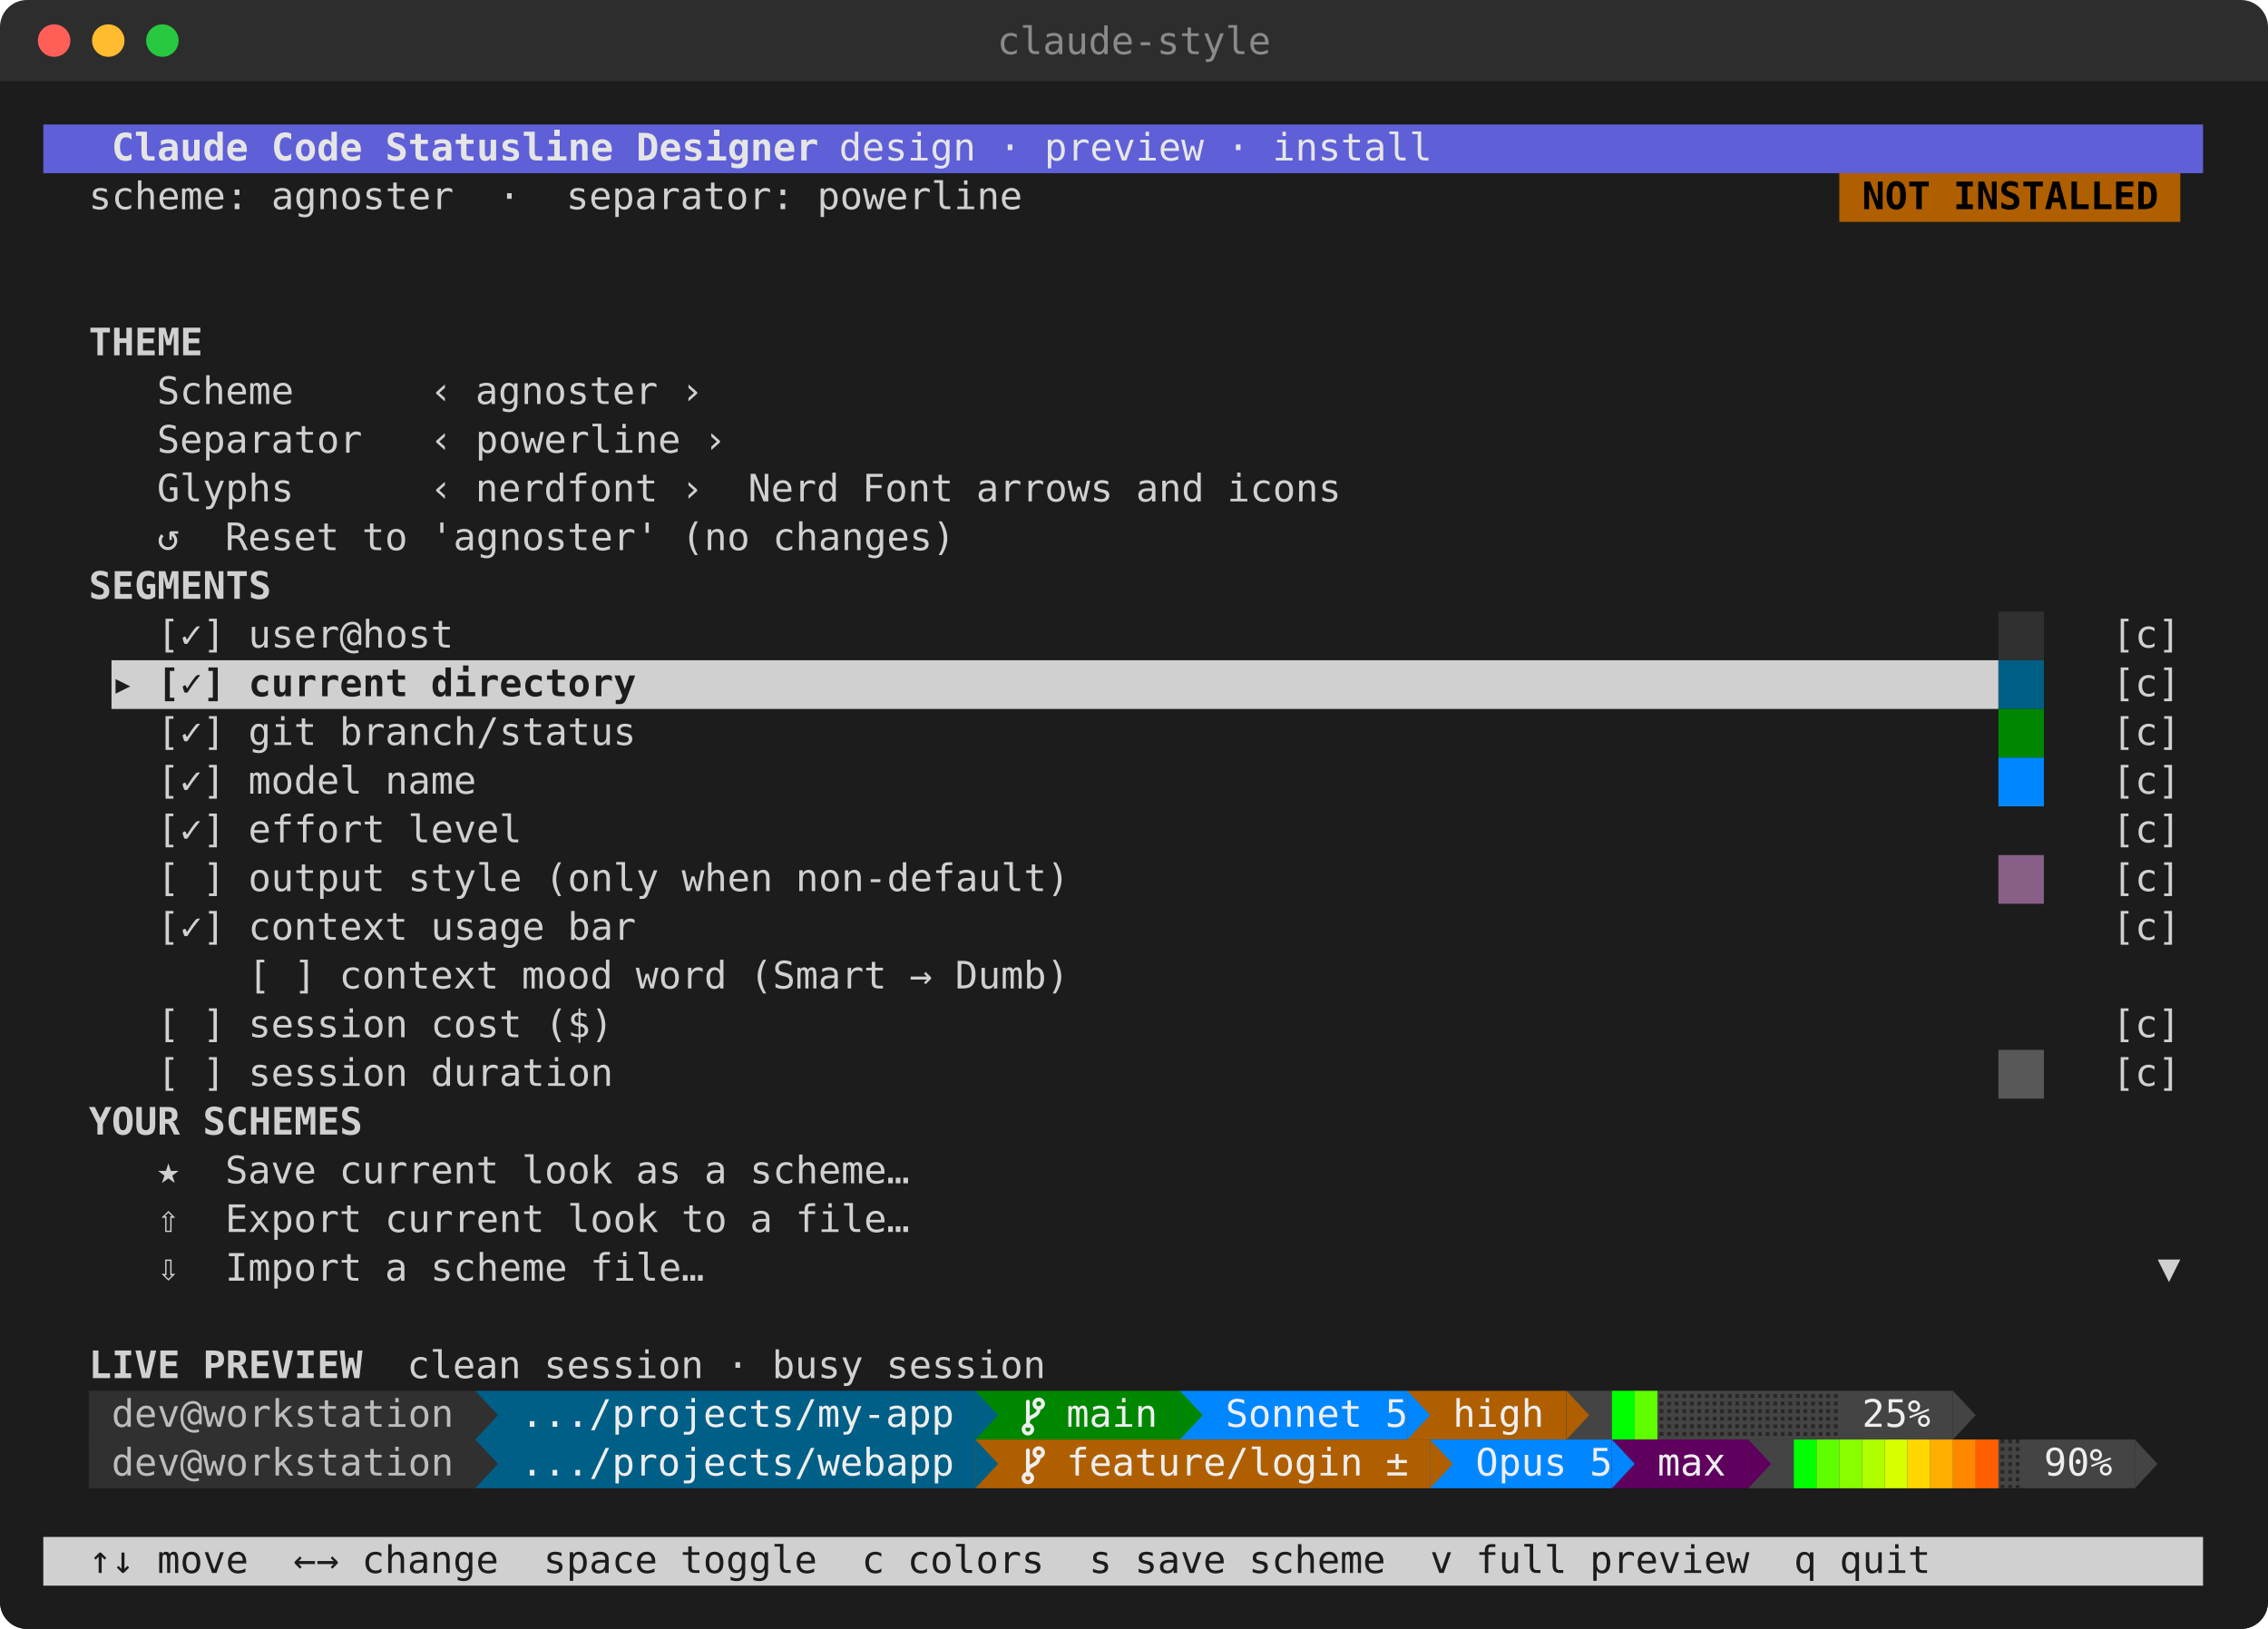
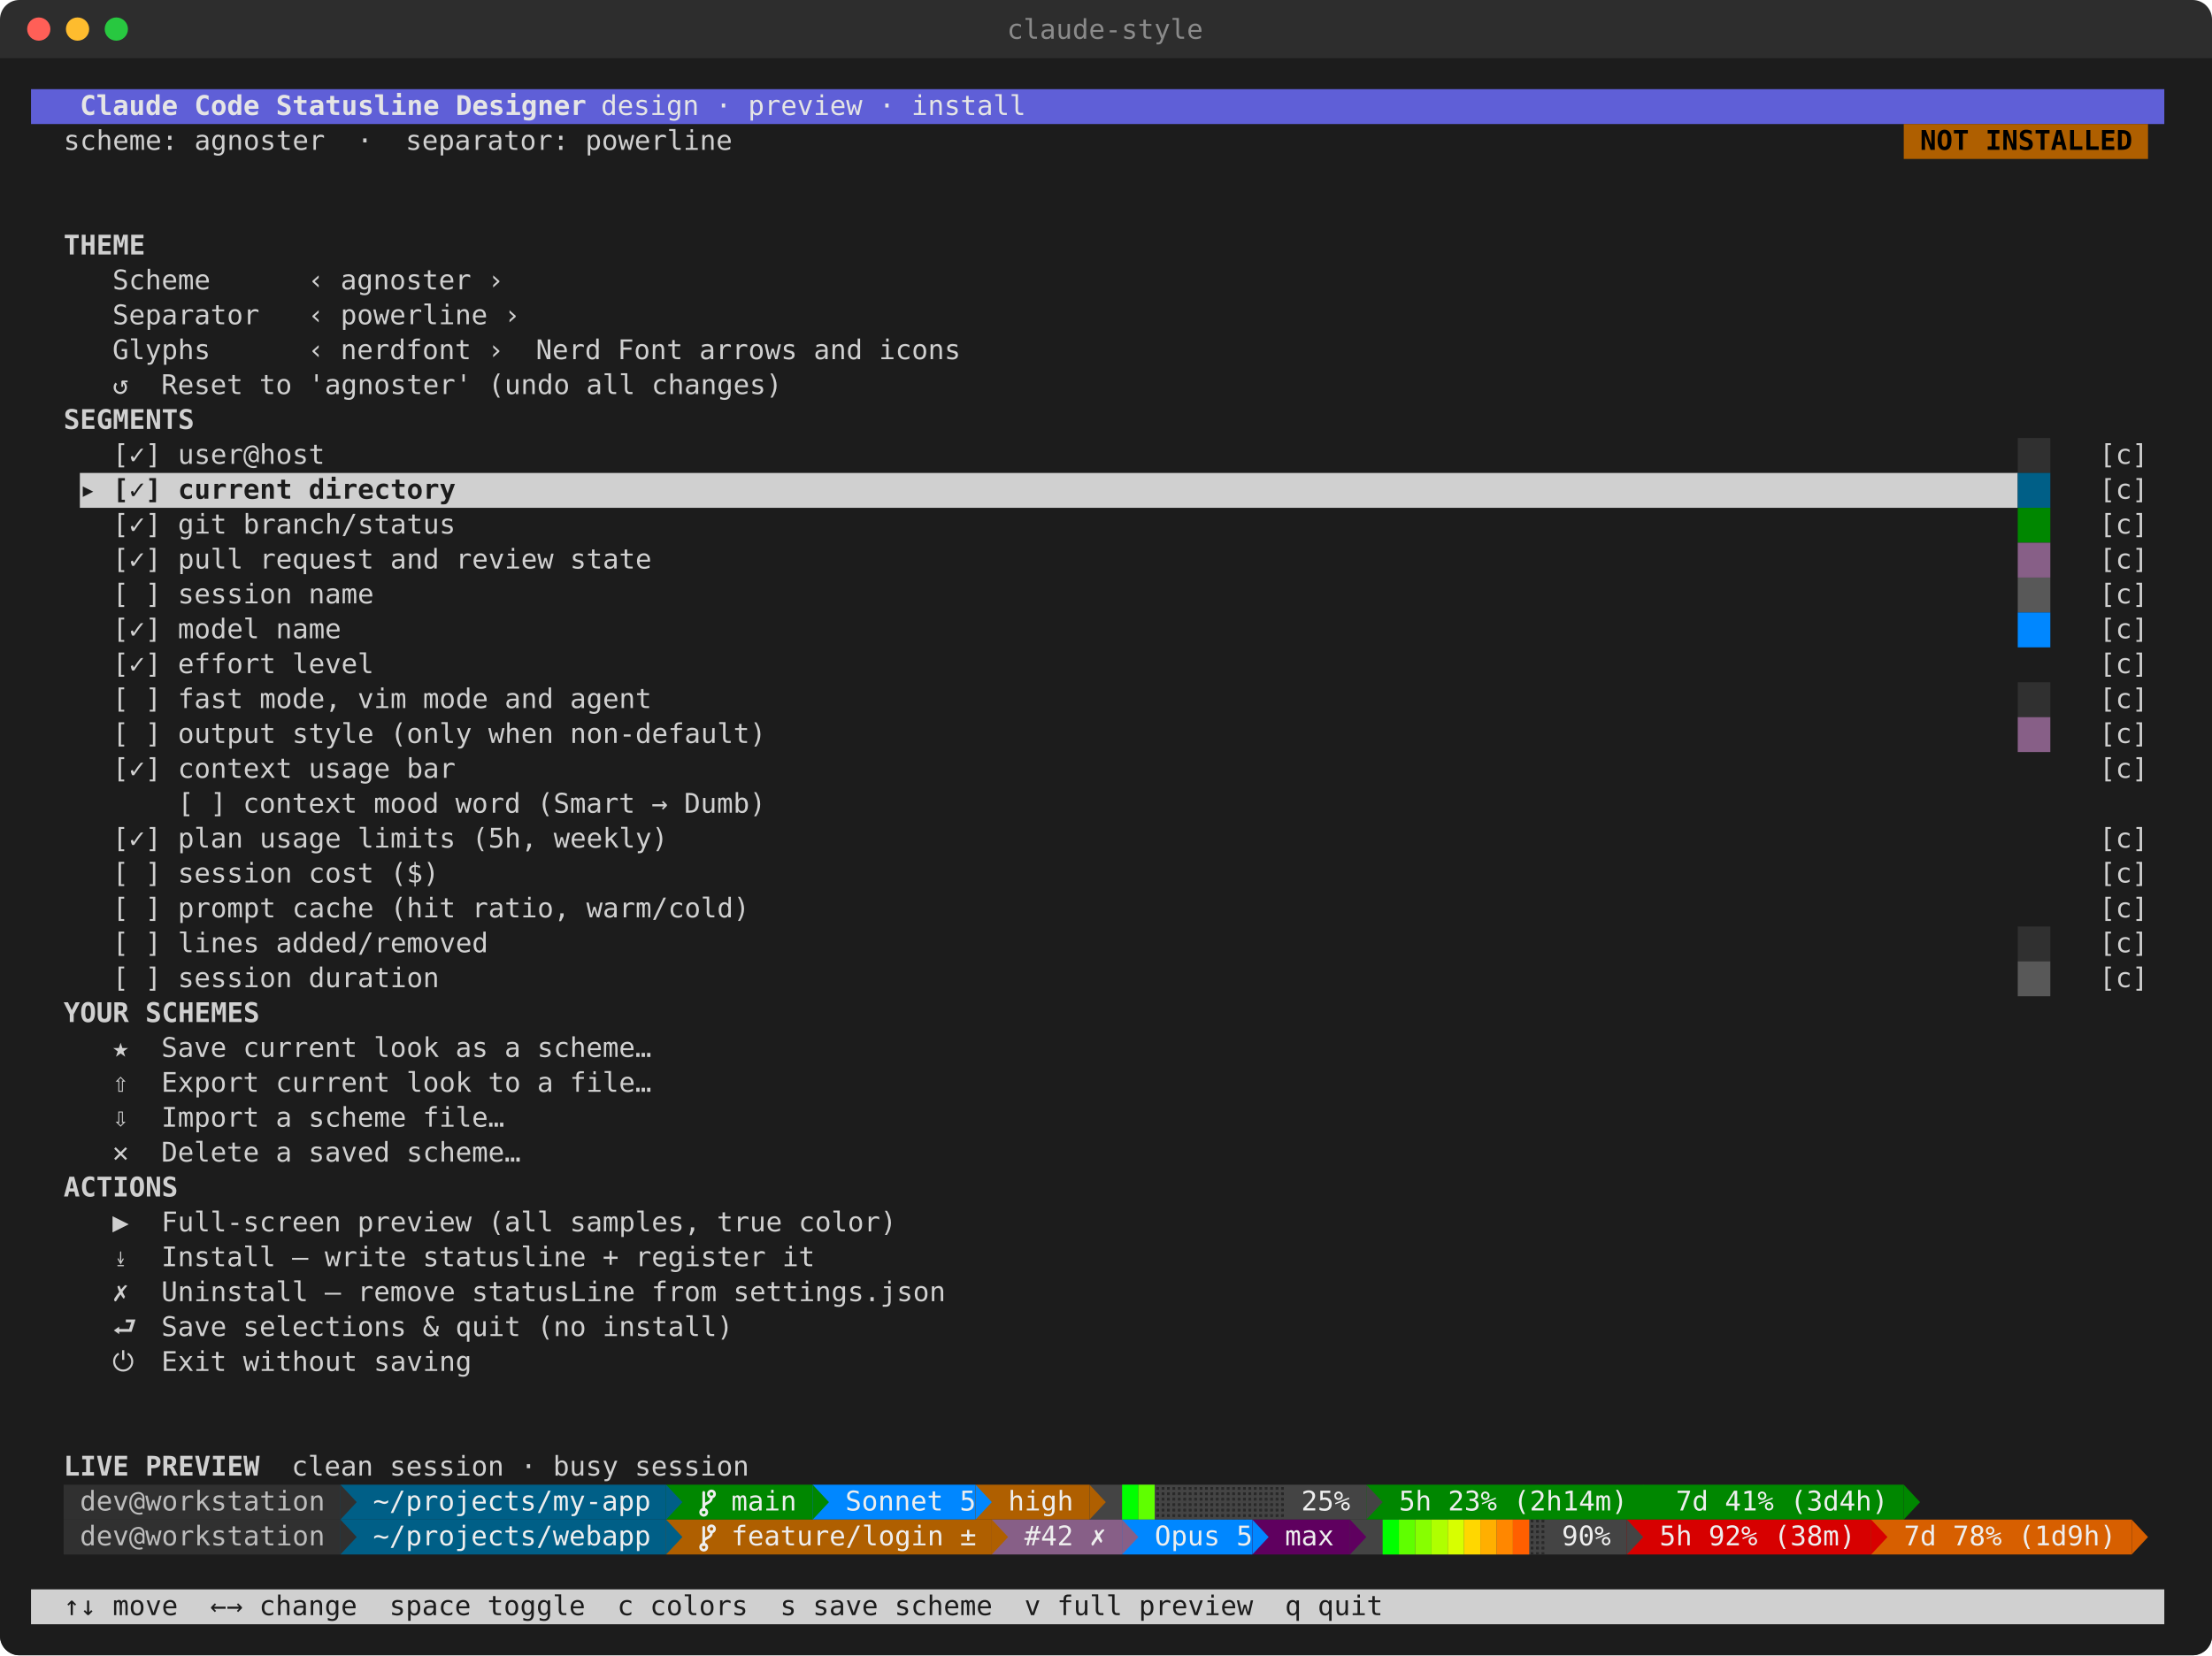
- <svg xmlns="http://www.w3.org/2000/svg" width="838" height="602" viewBox="0 0 838 602" font-family="ui-monospace, SFMono-Regular, Menlo, Consolas, 'DejaVu Sans Mono', monospace" font-size="14">
+ <svg xmlns="http://www.w3.org/2000/svg" width="1141" height="854" viewBox="0 0 1141 854" font-family="ui-monospace, SFMono-Regular, Menlo, Consolas, 'DejaVu Sans Mono', monospace" font-size="14">
  <defs>
    <pattern id="shade262626" width="2.8" height="2.8" patternUnits="userSpaceOnUse">
      <rect width="1.4" height="1.4" fill="#262626" />
    </pattern>
  </defs>
  <rect width="100%" height="100%" rx="10" fill="#2d2d2d" />
-   <rect y="30" width="100%" height="562" fill="#1c1c1c" />
-   <rect y="582" width="100%" height="20" rx="10" fill="#1c1c1c" />
+   <rect y="30" width="100%" height="814" fill="#1c1c1c" />
+   <rect y="834" width="100%" height="20" rx="10" fill="#1c1c1c" />
  <circle cx="20" cy="15.0" r="6" fill="#ff5f57" />
  <circle cx="40" cy="15.0" r="6" fill="#febc2e" />
  <circle cx="60" cy="15.0" r="6" fill="#28c840" />
-   <text x="419" y="20.0" fill="#8a8a8a" text-anchor="middle">claude-style</text>
-   <rect x="16.0" y="46" width="798.0" height="18" fill="#5f5fd7" />
+   <text x="570" y="20.0" fill="#8a8a8a" text-anchor="middle">claude-style</text>
+   <rect x="16.0" y="46" width="1100.4" height="18" fill="#5f5fd7" />
  <text x="41.2" y="59.3" fill="#e5e5e5" font-weight="bold" textLength="260.4" lengthAdjust="spacingAndGlyphs">Claude Code Statusline Designer</text>
  <text x="310.0" y="59.3" fill="#e5e5e5" textLength="218.4" lengthAdjust="spacingAndGlyphs">design · preview · install</text>
-   <rect x="679.6" y="64" width="126.0" height="18" fill="#af5f00" />
+   <rect x="982.0" y="64" width="126.0" height="18" fill="#af5f00" />
  <text x="32.8" y="77.3" fill="#d0d0d0" textLength="134.4" lengthAdjust="spacingAndGlyphs">scheme: agnoster</text>
  <text x="184.0" y="77.3" fill="#d0d0d0" textLength="8.4" lengthAdjust="spacingAndGlyphs">·</text>
  <text x="209.2" y="77.3" fill="#d0d0d0" textLength="168.0" lengthAdjust="spacingAndGlyphs">separator: powerline</text>
-   <text x="688.0" y="77.3" fill="#000000" font-weight="bold" textLength="109.2" lengthAdjust="spacingAndGlyphs">NOT INSTALLED</text>
+   <text x="990.4" y="77.3" fill="#000000" font-weight="bold" textLength="109.2" lengthAdjust="spacingAndGlyphs">NOT INSTALLED</text>
  <text x="32.8" y="131.3" fill="#d0d0d0" font-weight="bold" textLength="42.0" lengthAdjust="spacingAndGlyphs">THEME</text>
  <text x="58.0" y="149.3" fill="#d0d0d0" textLength="50.4" lengthAdjust="spacingAndGlyphs">Scheme</text>
  <text x="158.8" y="149.3" fill="#d0d0d0" textLength="100.8" lengthAdjust="spacingAndGlyphs">‹ agnoster ›</text>
  <text x="58.0" y="167.3" fill="#d0d0d0" textLength="75.6" lengthAdjust="spacingAndGlyphs">Separator</text>
  <text x="158.8" y="167.3" fill="#d0d0d0" textLength="109.2" lengthAdjust="spacingAndGlyphs">‹ powerline ›</text>
  <text x="58.0" y="185.3" fill="#d0d0d0" textLength="50.4" lengthAdjust="spacingAndGlyphs">Glyphs</text>
  <text x="158.8" y="185.3" fill="#d0d0d0" textLength="100.8" lengthAdjust="spacingAndGlyphs">‹ nerdfont ›</text>
  <text x="276.4" y="185.3" fill="#d0d0d0" textLength="218.4" lengthAdjust="spacingAndGlyphs">Nerd Font arrows and icons</text>
  <text x="58.0" y="203.3" fill="#d0d0d0" textLength="8.4" lengthAdjust="spacingAndGlyphs">↺</text>
-   <text x="83.2" y="203.3" fill="#d0d0d0" textLength="268.8" lengthAdjust="spacingAndGlyphs">Reset to 'agnoster' (no changes)</text>
+   <text x="83.2" y="203.3" fill="#d0d0d0" textLength="319.2" lengthAdjust="spacingAndGlyphs">Reset to 'agnoster' (undo all changes)</text>
  <text x="32.8" y="221.3" fill="#d0d0d0" font-weight="bold" textLength="67.2" lengthAdjust="spacingAndGlyphs">SEGMENTS</text>
-   <rect x="738.4" y="226" width="16.8" height="18" fill="#303030" />
+   <rect x="1040.8" y="226" width="16.8" height="18" fill="#303030" />
  <text x="58.0" y="239.3" fill="#d0d0d0" textLength="109.2" lengthAdjust="spacingAndGlyphs">[✓] user@host</text>
-   <text x="780.4" y="239.3" fill="#d0d0d0" textLength="25.2" lengthAdjust="spacingAndGlyphs">[c]</text>
-   <rect x="41.2" y="244" width="697.2" height="18" fill="#d0d0d0" />
-   <rect x="738.4" y="244" width="16.8" height="18" fill="#005f87" />
+   <text x="1082.8" y="239.3" fill="#d0d0d0" textLength="25.2" lengthAdjust="spacingAndGlyphs">[c]</text>
+   <rect x="41.2" y="244" width="999.6" height="18" fill="#d0d0d0" />
+   <rect x="1040.8" y="244" width="16.8" height="18" fill="#005f87" />
  <text x="41.2" y="257.3" fill="#1c1c1c" font-weight="bold" textLength="193.2" lengthAdjust="spacingAndGlyphs">▸ [✓] current directory</text>
-   <text x="780.4" y="257.3" fill="#d0d0d0" textLength="25.2" lengthAdjust="spacingAndGlyphs">[c]</text>
-   <rect x="738.4" y="262" width="16.8" height="18" fill="#008700" />
+   <text x="1082.8" y="257.3" fill="#d0d0d0" textLength="25.2" lengthAdjust="spacingAndGlyphs">[c]</text>
+   <rect x="1040.8" y="262" width="16.8" height="18" fill="#008700" />
  <text x="58.0" y="275.3" fill="#d0d0d0" textLength="176.4" lengthAdjust="spacingAndGlyphs">[✓] git branch/status</text>
-   <text x="780.4" y="275.3" fill="#d0d0d0" textLength="25.2" lengthAdjust="spacingAndGlyphs">[c]</text>
-   <rect x="738.4" y="280" width="16.8" height="18" fill="#0087ff" />
-   <text x="58.0" y="293.3" fill="#d0d0d0" textLength="117.6" lengthAdjust="spacingAndGlyphs">[✓] model name</text>
-   <text x="780.4" y="293.3" fill="#d0d0d0" textLength="25.2" lengthAdjust="spacingAndGlyphs">[c]</text>
-   <text x="58.0" y="311.3" fill="#d0d0d0" textLength="134.4" lengthAdjust="spacingAndGlyphs">[✓] effort level</text>
-   <text x="780.4" y="311.3" fill="#d0d0d0" textLength="25.2" lengthAdjust="spacingAndGlyphs">[c]</text>
-   <rect x="738.4" y="316" width="16.8" height="18" fill="#875f87" />
-   <text x="58.0" y="329.3" fill="#d0d0d0" textLength="336.0" lengthAdjust="spacingAndGlyphs">[ ] output style (only when non-default)</text>
-   <text x="780.4" y="329.3" fill="#d0d0d0" textLength="25.2" lengthAdjust="spacingAndGlyphs">[c]</text>
-   <text x="58.0" y="347.3" fill="#d0d0d0" textLength="176.4" lengthAdjust="spacingAndGlyphs">[✓] context usage bar</text>
-   <text x="780.4" y="347.3" fill="#d0d0d0" textLength="25.2" lengthAdjust="spacingAndGlyphs">[c]</text>
-   <text x="91.6" y="365.3" fill="#d0d0d0" textLength="302.4" lengthAdjust="spacingAndGlyphs">[ ] context mood word (Smart → Dumb)</text>
-   <text x="58.0" y="383.3" fill="#d0d0d0" textLength="168.0" lengthAdjust="spacingAndGlyphs">[ ] session cost ($)</text>
-   <text x="780.4" y="383.3" fill="#d0d0d0" textLength="25.2" lengthAdjust="spacingAndGlyphs">[c]</text>
-   <rect x="738.4" y="388" width="16.8" height="18" fill="#585858" />
-   <text x="58.0" y="401.3" fill="#d0d0d0" textLength="168.0" lengthAdjust="spacingAndGlyphs">[ ] session duration</text>
-   <text x="780.4" y="401.3" fill="#d0d0d0" textLength="25.2" lengthAdjust="spacingAndGlyphs">[c]</text>
-   <text x="32.8" y="419.3" fill="#d0d0d0" font-weight="bold" textLength="100.8" lengthAdjust="spacingAndGlyphs">YOUR SCHEMES</text>
-   <text x="58.0" y="437.3" fill="#d0d0d0" textLength="8.4" lengthAdjust="spacingAndGlyphs">★</text>
-   <text x="83.2" y="437.3" fill="#d0d0d0" textLength="252.0" lengthAdjust="spacingAndGlyphs">Save current look as a scheme…</text>
-   <text x="58.0" y="455.3" fill="#d0d0d0" textLength="8.4" lengthAdjust="spacingAndGlyphs">⇧</text>
-   <text x="83.2" y="455.3" fill="#d0d0d0" textLength="252.0" lengthAdjust="spacingAndGlyphs">Export current look to a file…</text>
-   <text x="58.0" y="473.3" fill="#d0d0d0" textLength="8.4" lengthAdjust="spacingAndGlyphs">⇩</text>
-   <text x="83.2" y="473.3" fill="#d0d0d0" textLength="176.4" lengthAdjust="spacingAndGlyphs">Import a scheme file…</text>
-   <text x="797.2" y="473.3" fill="#d0d0d0" textLength="8.4" lengthAdjust="spacingAndGlyphs">▼</text>
-   <text x="32.8" y="509.3" fill="#d0d0d0" font-weight="bold" textLength="100.8" lengthAdjust="spacingAndGlyphs">LIVE PREVIEW</text>
-   <text x="150.4" y="509.3" fill="#d0d0d0" textLength="235.2" lengthAdjust="spacingAndGlyphs">clean session · busy session</text>
-   <rect x="32.8" y="514" width="142.8" height="18" fill="#303030" />
-   <rect x="175.6" y="514" width="184.8" height="18" fill="#005f87" />
-   <rect x="360.4" y="514" width="75.6" height="18" fill="#008700" />
-   <rect x="436.0" y="514" width="84.0" height="18" fill="#0087ff" />
-   <rect x="520.0" y="514" width="58.8" height="18" fill="#af5f00" />
-   <rect x="578.8" y="514" width="142.8" height="18" fill="#444444" />
-   <text x="41.2" y="527.3" fill="#bcbcbc" textLength="126.0" lengthAdjust="spacingAndGlyphs">dev@workstation</text>
-   <polygon points="175.6,514 184.0,523.0 175.6,532" fill="#303030" />
-   <text x="192.4" y="527.3" fill="#eeeeee" textLength="159.6" lengthAdjust="spacingAndGlyphs">.../projects/my-app</text>
-   <polygon points="360.4,514 368.8,523.0 360.4,532" fill="#005f87" />
+   <text x="1082.8" y="275.3" fill="#d0d0d0" textLength="25.2" lengthAdjust="spacingAndGlyphs">[c]</text>
+   <rect x="1040.8" y="280" width="16.8" height="18" fill="#875f87" />
+   <text x="58.0" y="293.3" fill="#d0d0d0" textLength="277.2" lengthAdjust="spacingAndGlyphs">[✓] pull request and review state</text>
+   <text x="1082.8" y="293.3" fill="#d0d0d0" textLength="25.2" lengthAdjust="spacingAndGlyphs">[c]</text>
+   <rect x="1040.8" y="298" width="16.8" height="18" fill="#585858" />
+   <text x="58.0" y="311.3" fill="#d0d0d0" textLength="134.4" lengthAdjust="spacingAndGlyphs">[ ] session name</text>
+   <text x="1082.8" y="311.3" fill="#d0d0d0" textLength="25.2" lengthAdjust="spacingAndGlyphs">[c]</text>
+   <rect x="1040.8" y="316" width="16.8" height="18" fill="#0087ff" />
+   <text x="58.0" y="329.3" fill="#d0d0d0" textLength="117.6" lengthAdjust="spacingAndGlyphs">[✓] model name</text>
+   <text x="1082.8" y="329.3" fill="#d0d0d0" textLength="25.2" lengthAdjust="spacingAndGlyphs">[c]</text>
+   <text x="58.0" y="347.3" fill="#d0d0d0" textLength="134.4" lengthAdjust="spacingAndGlyphs">[✓] effort level</text>
+   <text x="1082.8" y="347.3" fill="#d0d0d0" textLength="25.2" lengthAdjust="spacingAndGlyphs">[c]</text>
+   <rect x="1040.8" y="352" width="16.8" height="18" fill="#303030" />
+   <text x="58.0" y="365.3" fill="#d0d0d0" textLength="277.2" lengthAdjust="spacingAndGlyphs">[ ] fast mode, vim mode and agent</text>
+   <text x="1082.8" y="365.3" fill="#d0d0d0" textLength="25.2" lengthAdjust="spacingAndGlyphs">[c]</text>
+   <rect x="1040.8" y="370" width="16.8" height="18" fill="#875f87" />
+   <text x="58.0" y="383.3" fill="#d0d0d0" textLength="336.0" lengthAdjust="spacingAndGlyphs">[ ] output style (only when non-default)</text>
+   <text x="1082.8" y="383.3" fill="#d0d0d0" textLength="25.2" lengthAdjust="spacingAndGlyphs">[c]</text>
+   <text x="58.0" y="401.3" fill="#d0d0d0" textLength="176.4" lengthAdjust="spacingAndGlyphs">[✓] context usage bar</text>
+   <text x="1082.8" y="401.3" fill="#d0d0d0" textLength="25.2" lengthAdjust="spacingAndGlyphs">[c]</text>
+   <text x="91.6" y="419.3" fill="#d0d0d0" textLength="302.4" lengthAdjust="spacingAndGlyphs">[ ] context mood word (Smart → Dumb)</text>
+   <text x="58.0" y="437.3" fill="#d0d0d0" textLength="285.6" lengthAdjust="spacingAndGlyphs">[✓] plan usage limits (5h, weekly)</text>
+   <text x="1082.8" y="437.3" fill="#d0d0d0" textLength="25.2" lengthAdjust="spacingAndGlyphs">[c]</text>
+   <text x="58.0" y="455.3" fill="#d0d0d0" textLength="168.0" lengthAdjust="spacingAndGlyphs">[ ] session cost ($)</text>
+   <text x="1082.8" y="455.3" fill="#d0d0d0" textLength="25.2" lengthAdjust="spacingAndGlyphs">[c]</text>
+   <text x="58.0" y="473.3" fill="#d0d0d0" textLength="327.6" lengthAdjust="spacingAndGlyphs">[ ] prompt cache (hit ratio, warm/cold)</text>
+   <text x="1082.8" y="473.3" fill="#d0d0d0" textLength="25.2" lengthAdjust="spacingAndGlyphs">[c]</text>
+   <rect x="1040.8" y="478" width="16.8" height="18" fill="#303030" />
+   <text x="58.0" y="491.3" fill="#d0d0d0" textLength="193.2" lengthAdjust="spacingAndGlyphs">[ ] lines added/removed</text>
+   <text x="1082.8" y="491.3" fill="#d0d0d0" textLength="25.2" lengthAdjust="spacingAndGlyphs">[c]</text>
+   <rect x="1040.8" y="496" width="16.8" height="18" fill="#585858" />
+   <text x="58.0" y="509.3" fill="#d0d0d0" textLength="168.0" lengthAdjust="spacingAndGlyphs">[ ] session duration</text>
+   <text x="1082.8" y="509.3" fill="#d0d0d0" textLength="25.2" lengthAdjust="spacingAndGlyphs">[c]</text>
+   <text x="32.8" y="527.3" fill="#d0d0d0" font-weight="bold" textLength="100.8" lengthAdjust="spacingAndGlyphs">YOUR SCHEMES</text>
+   <text x="58.0" y="545.3" fill="#d0d0d0" textLength="8.4" lengthAdjust="spacingAndGlyphs">★</text>
+   <text x="83.2" y="545.3" fill="#d0d0d0" textLength="252.0" lengthAdjust="spacingAndGlyphs">Save current look as a scheme…</text>
+   <text x="58.0" y="563.3" fill="#d0d0d0" textLength="8.4" lengthAdjust="spacingAndGlyphs">⇧</text>
+   <text x="83.2" y="563.3" fill="#d0d0d0" textLength="252.0" lengthAdjust="spacingAndGlyphs">Export current look to a file…</text>
+   <text x="58.0" y="581.3" fill="#d0d0d0" textLength="8.4" lengthAdjust="spacingAndGlyphs">⇩</text>
+   <text x="83.2" y="581.3" fill="#d0d0d0" textLength="176.4" lengthAdjust="spacingAndGlyphs">Import a scheme file…</text>
+   <text x="58.0" y="599.3" fill="#d0d0d0" textLength="8.4" lengthAdjust="spacingAndGlyphs">✕</text>
+   <text x="83.2" y="599.3" fill="#d0d0d0" textLength="184.8" lengthAdjust="spacingAndGlyphs">Delete a saved scheme…</text>
+   <text x="32.8" y="617.3" fill="#d0d0d0" font-weight="bold" textLength="58.8" lengthAdjust="spacingAndGlyphs">ACTIONS</text>
+   <text x="58.0" y="635.3" fill="#d0d0d0" textLength="8.4" lengthAdjust="spacingAndGlyphs">▶</text>
+   <text x="83.2" y="635.3" fill="#d0d0d0" textLength="378.0" lengthAdjust="spacingAndGlyphs">Full-screen preview (all samples, true color)</text>
+   <text x="58.0" y="653.3" fill="#d0d0d0" textLength="8.4" lengthAdjust="spacingAndGlyphs">⤓</text>
+   <text x="83.2" y="653.3" fill="#d0d0d0" textLength="336.0" lengthAdjust="spacingAndGlyphs">Install — write statusline + register it</text>
+   <text x="58.0" y="671.3" fill="#d0d0d0" textLength="8.4" lengthAdjust="spacingAndGlyphs">✗</text>
+   <text x="83.2" y="671.3" fill="#d0d0d0" textLength="403.2" lengthAdjust="spacingAndGlyphs">Uninstall — remove statusLine from settings.json</text>
+   <text x="58.0" y="689.3" fill="#d0d0d0" textLength="8.4" lengthAdjust="spacingAndGlyphs">⮐</text>
+   <text x="83.2" y="689.3" fill="#d0d0d0" textLength="294.0" lengthAdjust="spacingAndGlyphs">Save selections &amp; quit (no install)</text>
+   <text x="58.0" y="707.3" fill="#d0d0d0" textLength="8.4" lengthAdjust="spacingAndGlyphs">⏻</text>
+   <text x="83.2" y="707.3" fill="#d0d0d0" textLength="159.6" lengthAdjust="spacingAndGlyphs">Exit without saving</text>
+   <text x="32.8" y="761.3" fill="#d0d0d0" font-weight="bold" textLength="100.8" lengthAdjust="spacingAndGlyphs">LIVE PREVIEW</text>
+   <text x="150.4" y="761.3" fill="#d0d0d0" textLength="235.2" lengthAdjust="spacingAndGlyphs">clean session · busy session</text>
+   <rect x="32.8" y="766" width="142.8" height="18" fill="#303030" />
+   <rect x="175.6" y="766" width="168.0" height="18" fill="#005f87" />
+   <rect x="343.6" y="766" width="75.6" height="18" fill="#008700" />
+   <rect x="419.2" y="766" width="84.0" height="18" fill="#0087ff" />
+   <rect x="503.2" y="766" width="58.8" height="18" fill="#af5f00" />
+   <rect x="562.0" y="766" width="142.8" height="18" fill="#444444" />
+   <rect x="704.8" y="766" width="277.2" height="18" fill="#008700" />
+   <text x="41.2" y="779.3" fill="#bcbcbc" textLength="126.0" lengthAdjust="spacingAndGlyphs">dev@workstation</text>
+   <polygon points="175.6,766 184.0,775.0 175.6,784" fill="#303030" />
+   <text x="192.4" y="779.3" fill="#eeeeee" textLength="142.8" lengthAdjust="spacingAndGlyphs">~/projects/my-app</text>
+   <polygon points="343.6,766 352.0,775.0 343.6,784" fill="#005f87" />
  <g stroke="#eeeeee" stroke-width="1.4" fill="none" stroke-linecap="round">
-     <path d="M379.8,518 V527" />
-     <path d="M383.8,520.4 C383.8,524 379.8,523 379.8,525.5" />
-     <circle cx="379.8" cy="528.2" r="1.6" />
-     <circle cx="383.8" cy="518.8" r="1.6" />
+     <path d="M363.0,770 V779" />
+     <path d="M367.0,772.4 C367.0,776 363.0,775 363.0,777.5" />
+     <circle cx="363.0" cy="780.2" r="1.6" />
+     <circle cx="367.0" cy="770.8" r="1.6" />
  </g>
-   <text x="394.0" y="527.3" fill="#eeeeee" textLength="33.6" lengthAdjust="spacingAndGlyphs">main</text>
-   <polygon points="436.0,514 444.4,523.0 436.0,532" fill="#008700" />
-   <text x="452.8" y="527.3" fill="#eeeeee" textLength="67.2" lengthAdjust="spacingAndGlyphs">Sonnet 5</text>
-   <polygon points="520.0,514 528.4,523.0 520.0,532" fill="#0087ff" />
-   <text x="536.8" y="527.3" fill="#eeeeee" textLength="33.6" lengthAdjust="spacingAndGlyphs">high</text>
-   <polygon points="578.8,514 587.2,523.0 578.8,532" fill="#af5f00" />
-   <rect x="595.6" y="514" width="8.4" height="18" fill="#00ff00" />
-   <rect x="604.0" y="514" width="8.4" height="18" fill="#5fff00" />
-   <rect x="612.4" y="514" width="8.4" height="18" fill="url(#shade262626)" />
-   <rect x="620.8" y="514" width="8.4" height="18" fill="url(#shade262626)" />
-   <rect x="629.2" y="514" width="8.4" height="18" fill="url(#shade262626)" />
-   <rect x="637.6" y="514" width="8.4" height="18" fill="url(#shade262626)" />
-   <rect x="646.0" y="514" width="8.4" height="18" fill="url(#shade262626)" />
-   <rect x="654.4" y="514" width="8.4" height="18" fill="url(#shade262626)" />
-   <rect x="662.8" y="514" width="8.4" height="18" fill="url(#shade262626)" />
-   <rect x="671.2" y="514" width="8.4" height="18" fill="url(#shade262626)" />
-   <text x="688.0" y="527.3" fill="#eeeeee" textLength="25.2" lengthAdjust="spacingAndGlyphs">25%</text>
-   <polygon points="721.6,514 730.0,523.0 721.6,532" fill="#444444" />
-   <rect x="32.8" y="532" width="142.8" height="18" fill="#303030" />
-   <rect x="175.6" y="532" width="184.8" height="18" fill="#005f87" />
-   <rect x="360.4" y="532" width="168.0" height="18" fill="#af5f00" />
-   <rect x="528.4" y="532" width="67.2" height="18" fill="#0087ff" />
-   <rect x="595.6" y="532" width="50.4" height="18" fill="#5f005f" />
-   <rect x="646.0" y="532" width="142.8" height="18" fill="#444444" />
-   <text x="41.2" y="545.3" fill="#bcbcbc" textLength="126.0" lengthAdjust="spacingAndGlyphs">dev@workstation</text>
-   <polygon points="175.6,532 184.0,541.0 175.6,550" fill="#303030" />
-   <text x="192.4" y="545.3" fill="#eeeeee" textLength="159.6" lengthAdjust="spacingAndGlyphs">.../projects/webapp</text>
-   <polygon points="360.4,532 368.8,541.0 360.4,550" fill="#005f87" />
+   <text x="377.2" y="779.3" fill="#eeeeee" textLength="33.6" lengthAdjust="spacingAndGlyphs">main</text>
+   <polygon points="419.2,766 427.6,775.0 419.2,784" fill="#008700" />
+   <text x="436.0" y="779.3" fill="#eeeeee" textLength="67.2" lengthAdjust="spacingAndGlyphs">Sonnet 5</text>
+   <polygon points="503.2,766 511.6,775.0 503.2,784" fill="#0087ff" />
+   <text x="520.0" y="779.3" fill="#eeeeee" textLength="33.6" lengthAdjust="spacingAndGlyphs">high</text>
+   <polygon points="562.0,766 570.4,775.0 562.0,784" fill="#af5f00" />
+   <rect x="578.8" y="766" width="8.4" height="18" fill="#00ff00" />
+   <rect x="587.2" y="766" width="8.4" height="18" fill="#5fff00" />
+   <rect x="595.6" y="766" width="8.4" height="18" fill="url(#shade262626)" />
+   <rect x="604.0" y="766" width="8.4" height="18" fill="url(#shade262626)" />
+   <rect x="612.4" y="766" width="8.4" height="18" fill="url(#shade262626)" />
+   <rect x="620.8" y="766" width="8.4" height="18" fill="url(#shade262626)" />
+   <rect x="629.2" y="766" width="8.4" height="18" fill="url(#shade262626)" />
+   <rect x="637.6" y="766" width="8.4" height="18" fill="url(#shade262626)" />
+   <rect x="646.0" y="766" width="8.4" height="18" fill="url(#shade262626)" />
+   <rect x="654.4" y="766" width="8.4" height="18" fill="url(#shade262626)" />
+   <text x="671.2" y="779.3" fill="#eeeeee" textLength="25.2" lengthAdjust="spacingAndGlyphs">25%</text>
+   <polygon points="704.8,766 713.2,775.0 704.8,784" fill="#444444" />
+   <text x="721.6" y="779.3" fill="#eeeeee" textLength="117.6" lengthAdjust="spacingAndGlyphs">5h 23% (2h14m)</text>
+   <polygon points="847.6,766 856.0,775.0 847.6,784" fill="#008700" />
+   <text x="864.4" y="779.3" fill="#eeeeee" textLength="109.2" lengthAdjust="spacingAndGlyphs">7d 41% (3d4h)</text>
+   <polygon points="982.0,766 990.4,775.0 982.0,784" fill="#008700" />
+   <rect x="32.8" y="784" width="142.8" height="18" fill="#303030" />
+   <rect x="175.6" y="784" width="168.0" height="18" fill="#005f87" />
+   <rect x="343.6" y="784" width="168.0" height="18" fill="#af5f00" />
+   <rect x="511.6" y="784" width="67.2" height="18" fill="#875f87" />
+   <rect x="578.8" y="784" width="67.2" height="18" fill="#0087ff" />
+   <rect x="646.0" y="784" width="50.4" height="18" fill="#5f005f" />
+   <rect x="696.4" y="784" width="142.8" height="18" fill="#444444" />
+   <rect x="839.2" y="784" width="126.0" height="18" fill="#d70000" />
+   <rect x="965.2" y="784" width="134.4" height="18" fill="#d75f00" />
+   <text x="41.2" y="797.3" fill="#bcbcbc" textLength="126.0" lengthAdjust="spacingAndGlyphs">dev@workstation</text>
+   <polygon points="175.6,784 184.0,793.0 175.6,802" fill="#303030" />
+   <text x="192.4" y="797.3" fill="#eeeeee" textLength="142.8" lengthAdjust="spacingAndGlyphs">~/projects/webapp</text>
+   <polygon points="343.6,784 352.0,793.0 343.6,802" fill="#005f87" />
  <g stroke="#eeeeee" stroke-width="1.4" fill="none" stroke-linecap="round">
-     <path d="M379.8,536 V545" />
-     <path d="M383.8,538.4 C383.8,542 379.8,541 379.8,543.5" />
-     <circle cx="379.8" cy="546.2" r="1.6" />
-     <circle cx="383.8" cy="536.8" r="1.6" />
+     <path d="M363.0,788 V797" />
+     <path d="M367.0,790.4 C367.0,794 363.0,793 363.0,795.5" />
+     <circle cx="363.0" cy="798.2" r="1.6" />
+     <circle cx="367.0" cy="788.8" r="1.6" />
  </g>
-   <text x="394.0" y="545.3" fill="#eeeeee" textLength="126.0" lengthAdjust="spacingAndGlyphs">feature/login ±</text>
-   <polygon points="528.4,532 536.8,541.0 528.4,550" fill="#af5f00" />
-   <text x="545.2" y="545.3" fill="#eeeeee" textLength="50.4" lengthAdjust="spacingAndGlyphs">Opus 5</text>
-   <polygon points="595.6,532 604.0,541.0 595.6,550" fill="#0087ff" />
-   <text x="612.4" y="545.3" fill="#eeeeee" textLength="25.2" lengthAdjust="spacingAndGlyphs">max</text>
-   <polygon points="646.0,532 654.4,541.0 646.0,550" fill="#5f005f" />
-   <rect x="662.8" y="532" width="8.4" height="18" fill="#00ff00" />
-   <rect x="671.2" y="532" width="8.4" height="18" fill="#5fff00" />
-   <rect x="679.6" y="532" width="8.4" height="18" fill="#87ff00" />
-   <rect x="688.0" y="532" width="8.4" height="18" fill="#afff00" />
-   <rect x="696.4" y="532" width="8.4" height="18" fill="#d7ff00" />
-   <rect x="704.8" y="532" width="8.4" height="18" fill="#ffd700" />
-   <rect x="713.2" y="532" width="8.4" height="18" fill="#ffaf00" />
-   <rect x="721.6" y="532" width="8.4" height="18" fill="#ff8700" />
-   <rect x="730.0" y="532" width="8.4" height="18" fill="#ff5f00" />
-   <rect x="738.4" y="532" width="8.4" height="18" fill="url(#shade262626)" />
-   <text x="755.2" y="545.3" fill="#eeeeee" textLength="25.2" lengthAdjust="spacingAndGlyphs">90%</text>
-   <polygon points="788.8,532 797.2,541.0 788.8,550" fill="#444444" />
-   <rect x="16.0" y="568" width="798.0" height="18" fill="#d0d0d0" />
-   <text x="32.8" y="581.3" fill="#1c1c1c" textLength="58.8" lengthAdjust="spacingAndGlyphs">↑↓ move</text>
-   <text x="108.4" y="581.3" fill="#1c1c1c" textLength="75.6" lengthAdjust="spacingAndGlyphs">←→ change</text>
-   <text x="200.8" y="581.3" fill="#1c1c1c" textLength="100.8" lengthAdjust="spacingAndGlyphs">space toggle</text>
-   <text x="318.4" y="581.3" fill="#1c1c1c" textLength="67.2" lengthAdjust="spacingAndGlyphs">c colors</text>
-   <text x="402.4" y="581.3" fill="#1c1c1c" textLength="109.2" lengthAdjust="spacingAndGlyphs">s save scheme</text>
-   <text x="528.4" y="581.3" fill="#1c1c1c" textLength="117.6" lengthAdjust="spacingAndGlyphs">v full preview</text>
-   <text x="662.8" y="581.3" fill="#1c1c1c" textLength="50.4" lengthAdjust="spacingAndGlyphs">q quit</text>
+   <text x="377.2" y="797.3" fill="#eeeeee" textLength="126.0" lengthAdjust="spacingAndGlyphs">feature/login ±</text>
+   <polygon points="511.6,784 520.0,793.0 511.6,802" fill="#af5f00" />
+   <text x="528.4" y="797.3" fill="#eeeeee" textLength="42.0" lengthAdjust="spacingAndGlyphs">#42 ✗</text>
+   <polygon points="578.8,784 587.2,793.0 578.8,802" fill="#875f87" />
+   <text x="595.6" y="797.3" fill="#eeeeee" textLength="50.4" lengthAdjust="spacingAndGlyphs">Opus 5</text>
+   <polygon points="646.0,784 654.4,793.0 646.0,802" fill="#0087ff" />
+   <text x="662.8" y="797.3" fill="#eeeeee" textLength="25.2" lengthAdjust="spacingAndGlyphs">max</text>
+   <polygon points="696.4,784 704.8,793.0 696.4,802" fill="#5f005f" />
+   <rect x="713.2" y="784" width="8.4" height="18" fill="#00ff00" />
+   <rect x="721.6" y="784" width="8.4" height="18" fill="#5fff00" />
+   <rect x="730.0" y="784" width="8.4" height="18" fill="#87ff00" />
+   <rect x="738.4" y="784" width="8.4" height="18" fill="#afff00" />
+   <rect x="746.8" y="784" width="8.4" height="18" fill="#d7ff00" />
+   <rect x="755.2" y="784" width="8.4" height="18" fill="#ffd700" />
+   <rect x="763.6" y="784" width="8.4" height="18" fill="#ffaf00" />
+   <rect x="772.0" y="784" width="8.4" height="18" fill="#ff8700" />
+   <rect x="780.4" y="784" width="8.4" height="18" fill="#ff5f00" />
+   <rect x="788.8" y="784" width="8.4" height="18" fill="url(#shade262626)" />
+   <text x="805.6" y="797.3" fill="#eeeeee" textLength="25.2" lengthAdjust="spacingAndGlyphs">90%</text>
+   <polygon points="839.2,784 847.6,793.0 839.2,802" fill="#444444" />
+   <text x="856.0" y="797.3" fill="#eeeeee" textLength="100.8" lengthAdjust="spacingAndGlyphs">5h 92% (38m)</text>
+   <polygon points="965.2,784 973.6,793.0 965.2,802" fill="#d70000" />
+   <text x="982.0" y="797.3" fill="#eeeeee" textLength="109.2" lengthAdjust="spacingAndGlyphs">7d 78% (1d9h)</text>
+   <polygon points="1099.6,784 1108.0,793.0 1099.6,802" fill="#d75f00" />
+   <rect x="16.0" y="820" width="1100.4" height="18" fill="#d0d0d0" />
+   <text x="32.8" y="833.3" fill="#1c1c1c" textLength="58.8" lengthAdjust="spacingAndGlyphs">↑↓ move</text>
+   <text x="108.4" y="833.3" fill="#1c1c1c" textLength="75.6" lengthAdjust="spacingAndGlyphs">←→ change</text>
+   <text x="200.8" y="833.3" fill="#1c1c1c" textLength="100.8" lengthAdjust="spacingAndGlyphs">space toggle</text>
+   <text x="318.4" y="833.3" fill="#1c1c1c" textLength="67.2" lengthAdjust="spacingAndGlyphs">c colors</text>
+   <text x="402.4" y="833.3" fill="#1c1c1c" textLength="109.2" lengthAdjust="spacingAndGlyphs">s save scheme</text>
+   <text x="528.4" y="833.3" fill="#1c1c1c" textLength="117.6" lengthAdjust="spacingAndGlyphs">v full preview</text>
+   <text x="662.8" y="833.3" fill="#1c1c1c" textLength="50.4" lengthAdjust="spacingAndGlyphs">q quit</text>
</svg>
